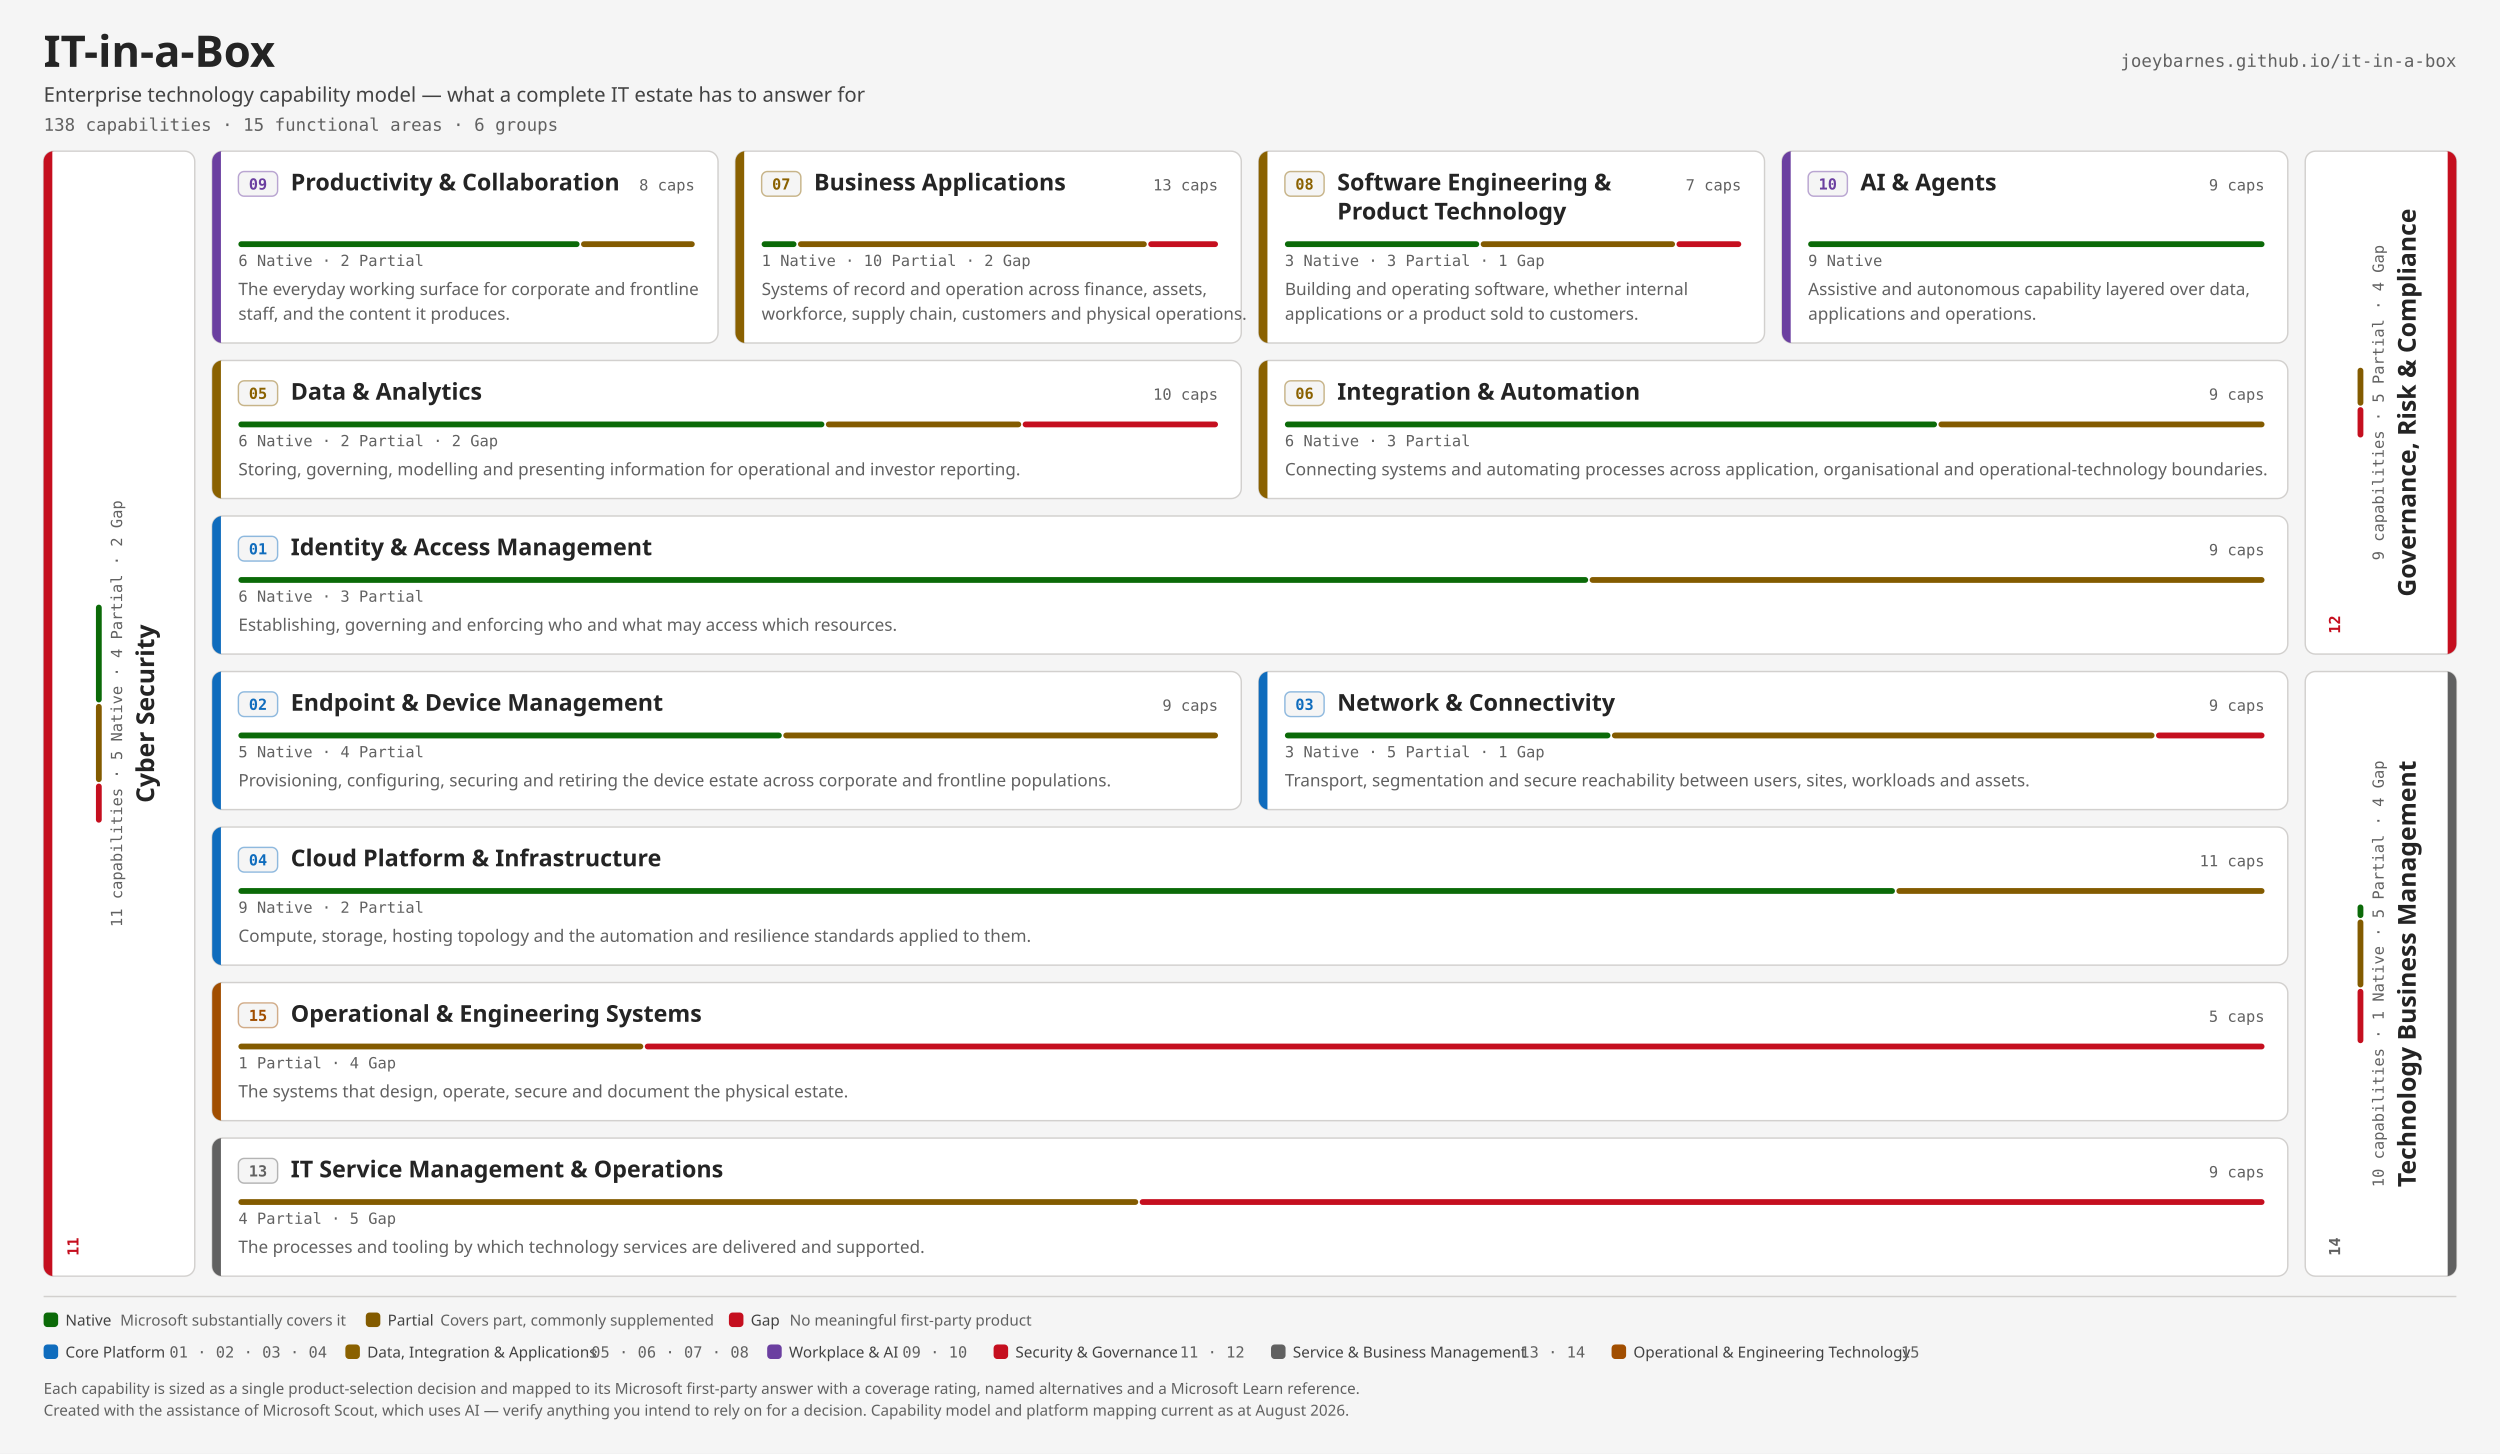
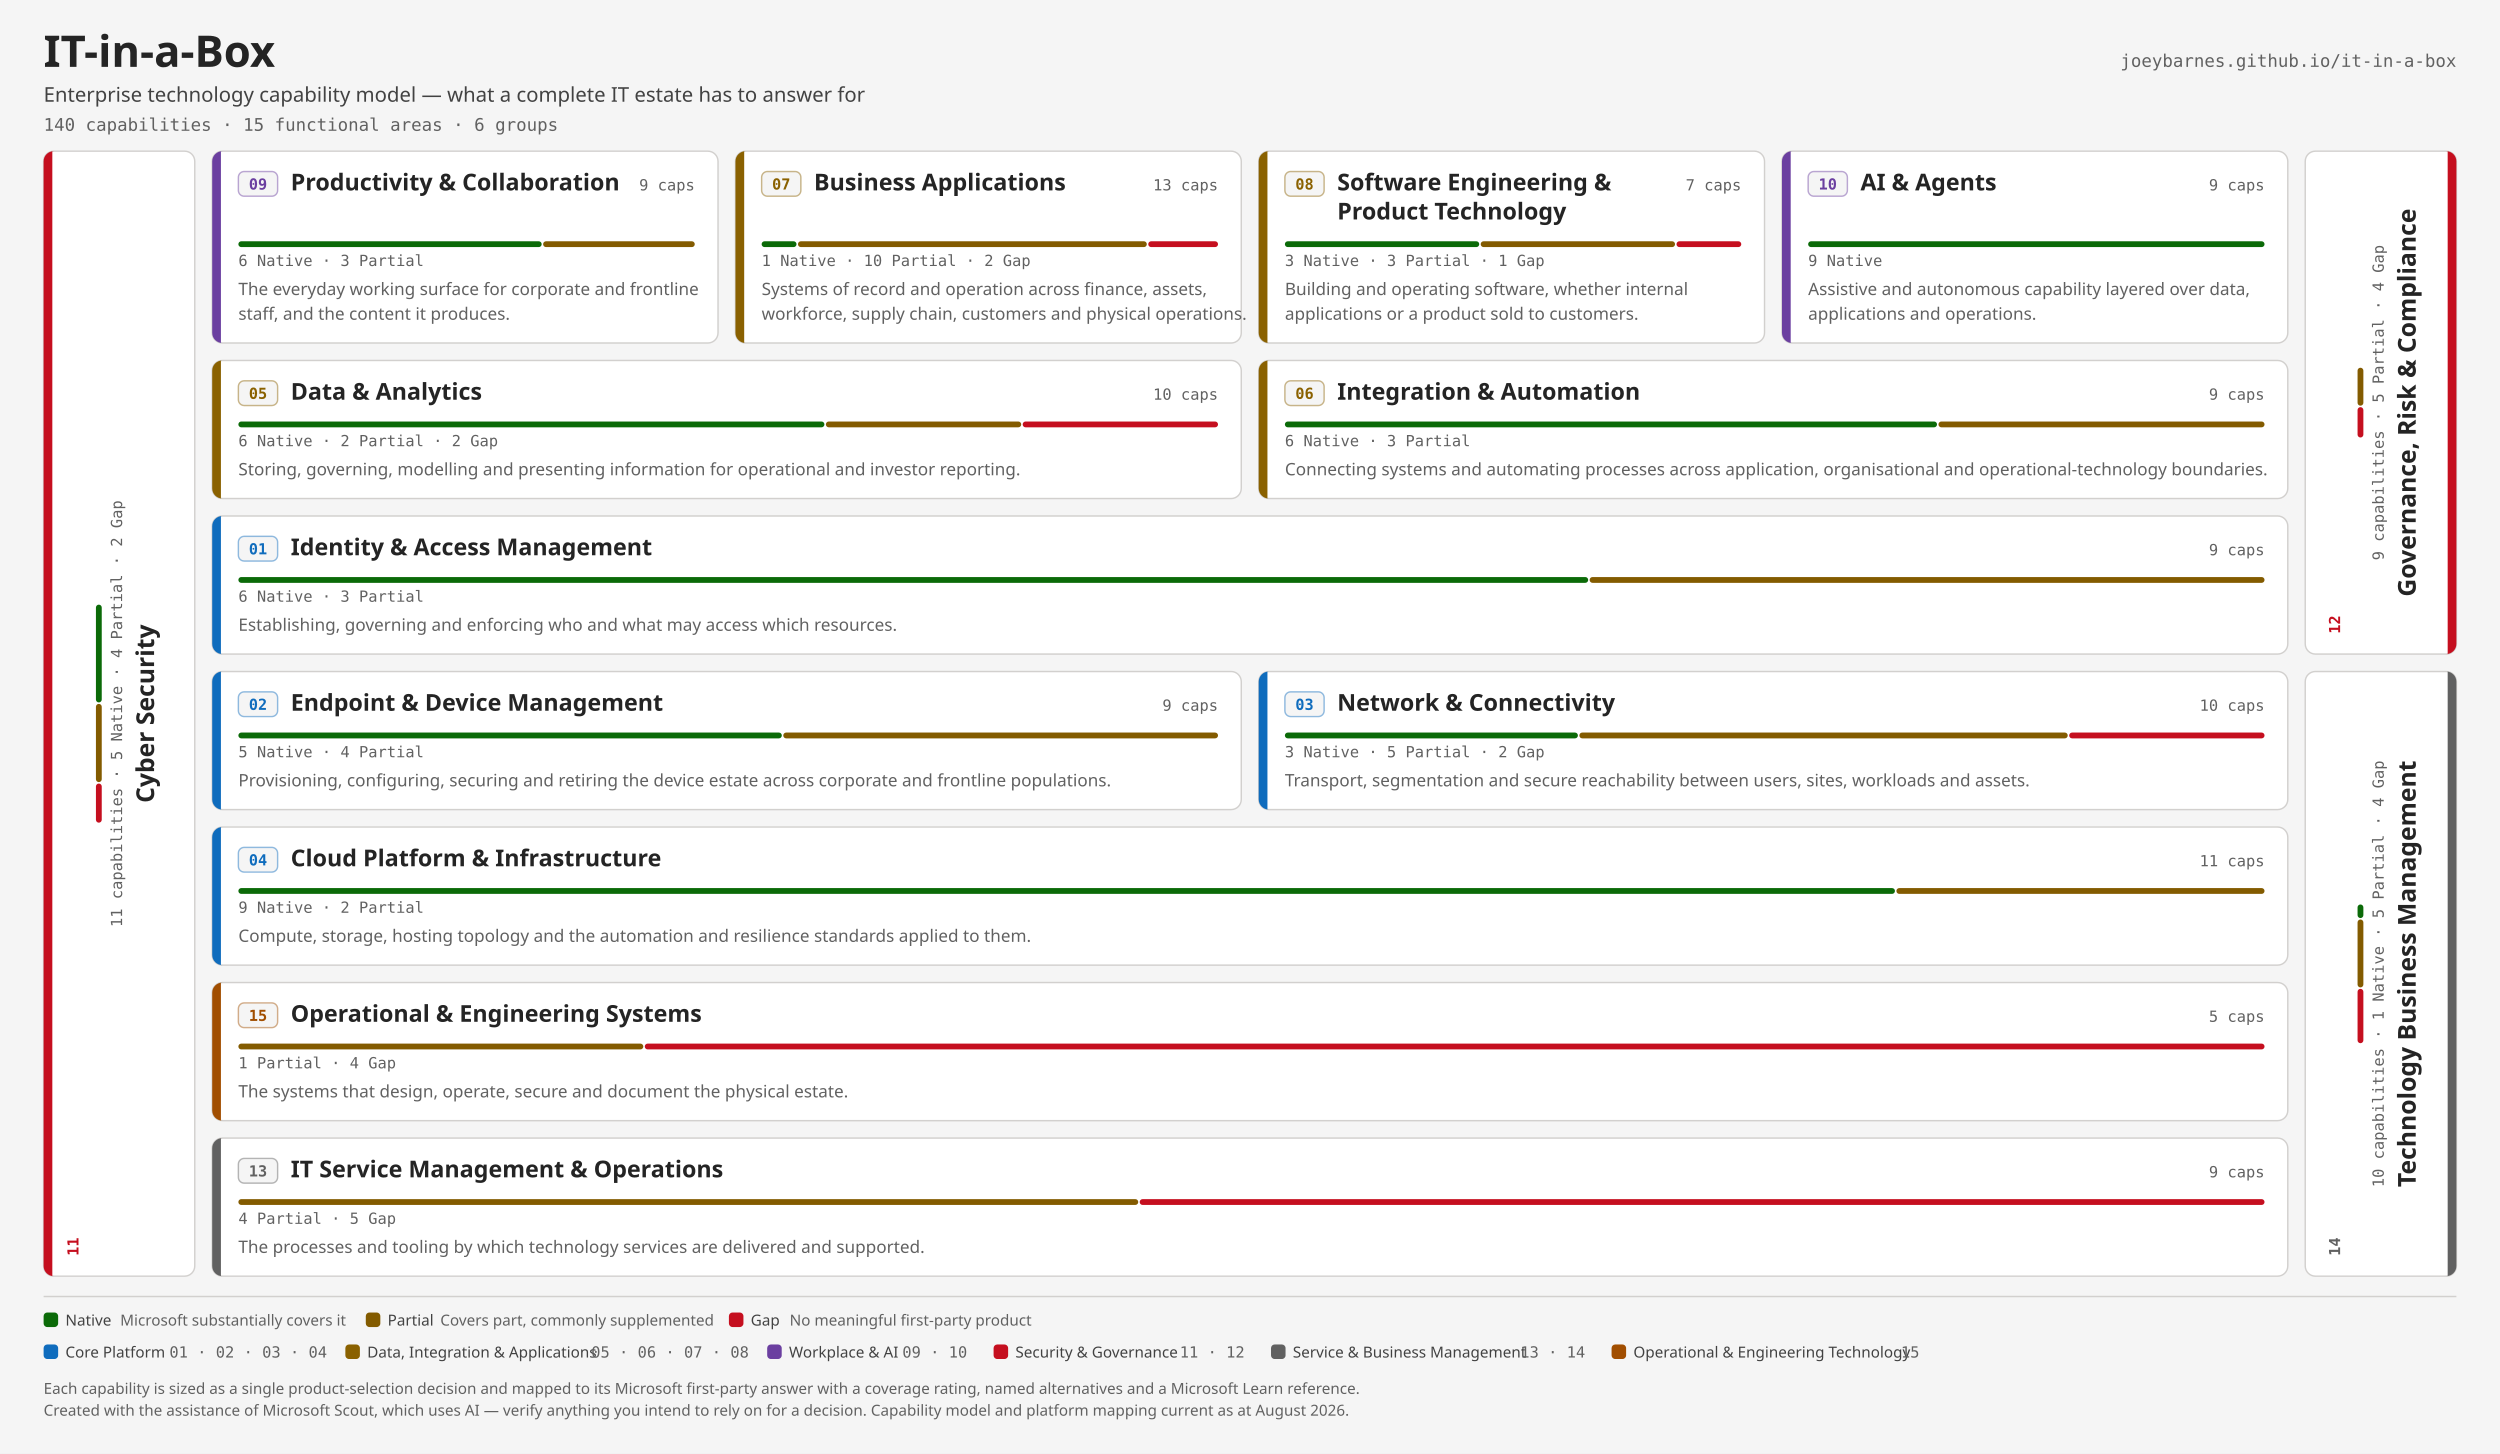
<svg xmlns="http://www.w3.org/2000/svg" width="1720" height="1000" viewBox="0 0 1720 1000">
  <rect width="1720" height="1000" fill="#f5f5f5" />
  <text x="30" y="46" font-family="'Segoe UI Variable Display','Segoe UI',system-ui,sans-serif" font-size="30" font-weight="700" fill="#242424">IT-in-a-Box</text>
  <text x="30" y="70" font-family="'Segoe UI Variable Display','Segoe UI',system-ui,sans-serif" font-size="14" font-weight="400" fill="#424242">Enterprise technology capability model — what a complete IT estate has to answer for</text>
-   <text x="30" y="90" font-family="Consolas,'Cascadia Mono',monospace" font-size="12" font-weight="400" fill="#616161">138 capabilities · 15 functional areas · 6 groups</text>
+   <text x="30" y="90" font-family="Consolas,'Cascadia Mono',monospace" font-size="12" font-weight="400" fill="#616161">140 capabilities · 15 functional areas · 6 groups</text>
  <text x="1690" y="46" font-family="Consolas,'Cascadia Mono',monospace" font-size="12" font-weight="400" fill="#616161" text-anchor="end">joeybarnes.github.io/it-in-a-box</text>
  <rect x="30" y="104" width="104" height="774" rx="7" fill="#ffffff" stroke="#d2d0ce" />
  <path d="M36 104 H37 A7 7 0 0 0 30 111 V871 A7 7 0 0 0 37 878 H36 Z" fill="#c50f1f" />
  <g transform="translate(106,491) rotate(-90)">
    <text x="0" y="0" font-family="'Segoe UI Variable Display','Segoe UI',system-ui,sans-serif" font-size="17" font-weight="700" fill="#242424" text-anchor="middle">Cyber Security</text>
  </g>
  <g transform="translate(84,491) rotate(-90)">
    <text x="0" y="0" font-family="Consolas,'Cascadia Mono',monospace" font-size="10.6" font-weight="400" fill="#616161" text-anchor="middle">11 capabilities · 5 Native · 4 Partial · 2 Gap</text>
  </g>
  <rect x="66" y="416" width="4" height="67.273" rx="2" fill="#0b6a08" />
  <rect x="66" y="484.273" width="4" height="53.818" rx="2" fill="#835b00" />
  <rect x="66" y="539.091" width="4" height="26.909" rx="2" fill="#c50f1f" />
  <g transform="translate(54,864) rotate(-90)">
    <text x="0" y="0" font-family="Consolas,'Cascadia Mono',monospace" font-size="10.5" font-weight="700" fill="#c50f1f" text-anchor="start">11</text>
  </g>
  <rect x="1586" y="104" width="104" height="346" rx="7" fill="#ffffff" stroke="#d2d0ce" />
  <path d="M1684 104 H1683 A7 7 0 0 1 1690 111 V443 A7 7 0 0 1 1683 450 H1684 Z" fill="#c50f1f" />
  <g transform="translate(1662,277) rotate(-90)">
    <text x="0" y="0" font-family="'Segoe UI Variable Display','Segoe UI',system-ui,sans-serif" font-size="17" font-weight="700" fill="#242424" text-anchor="middle">Governance, Risk &amp; Compliance</text>
  </g>
  <g transform="translate(1640,277) rotate(-90)">
    <text x="0" y="0" font-family="Consolas,'Cascadia Mono',monospace" font-size="10.6" font-weight="400" fill="#616161" text-anchor="middle">9 capabilities · 5 Partial · 4 Gap</text>
  </g>
  <rect x="1622" y="253" width="4" height="26.111" rx="2" fill="#835b00" />
  <rect x="1622" y="280.111" width="4" height="20.889" rx="2" fill="#c50f1f" />
  <g transform="translate(1610,436) rotate(-90)">
    <text x="0" y="0" font-family="Consolas,'Cascadia Mono',monospace" font-size="10.5" font-weight="700" fill="#c50f1f" text-anchor="start">12</text>
  </g>
  <rect x="1586" y="462" width="104" height="416" rx="7" fill="#ffffff" stroke="#d2d0ce" />
  <path d="M1684 462 H1683 A7 7 0 0 1 1690 469 V871 A7 7 0 0 1 1683 878 H1684 Z" fill="#616161" />
  <g transform="translate(1662,670) rotate(-90)">
    <text x="0" y="0" font-family="'Segoe UI Variable Display','Segoe UI',system-ui,sans-serif" font-size="17" font-weight="700" fill="#242424" text-anchor="middle">Technology Business Management</text>
  </g>
  <g transform="translate(1640,670) rotate(-90)">
    <text x="0" y="0" font-family="Consolas,'Cascadia Mono',monospace" font-size="10.6" font-weight="400" fill="#616161" text-anchor="middle">10 capabilities · 1 Native · 5 Partial · 4 Gap</text>
  </g>
  <rect x="1622" y="622.282" width="4" height="9.344" rx="2" fill="#0b6a08" />
  <rect x="1622" y="632.626" width="4" height="46.718" rx="2" fill="#835b00" />
  <rect x="1622" y="680.344" width="4" height="37.374" rx="2" fill="#c50f1f" />
  <g transform="translate(1610,864) rotate(-90)">
    <text x="0" y="0" font-family="Consolas,'Cascadia Mono',monospace" font-size="10.5" font-weight="700" fill="#616161" text-anchor="start">14</text>
  </g>
  <rect x="146" y="104" width="348" height="132" rx="7" fill="#ffffff" stroke="#d2d0ce" />
  <path d="M152 104 H153 A7 7 0 0 0 146 111 V229 A7 7 0 0 0 153 236 H152 Z" fill="#6b3fa0" />
  <rect x="164" y="118" width="27" height="17" rx="4" fill="#f5f5f5" stroke="#6b3fa0" stroke-opacity="0.45" />
  <text x="177.5" y="130.4" font-family="Consolas,'Cascadia Mono',monospace" font-size="10.5" font-weight="700" fill="#6b3fa0" text-anchor="middle">09</text>
-   <text x="478" y="131" font-family="Consolas,'Cascadia Mono',monospace" font-size="10.6" font-weight="400" fill="#616161" text-anchor="end">8 caps</text>
+   <text x="478" y="131" font-family="Consolas,'Cascadia Mono',monospace" font-size="10.6" font-weight="400" fill="#616161" text-anchor="end">9 caps</text>
  <text x="200" y="131" font-family="'Segoe UI Variable Display','Segoe UI',system-ui,sans-serif" font-size="16" font-weight="600" fill="#242424">Productivity &amp; Collaboration</text>
-   <rect x="164" y="166" width="234.75" height="4" rx="2" fill="#0b6a08" />
-   <rect x="399.75" y="166" width="78.25" height="4" rx="2" fill="#835b00" />
-   <text x="164" y="183" font-family="Consolas,'Cascadia Mono',monospace" font-size="10.6" font-weight="400" fill="#616161">6 Native · 2 Partial</text>
+   <rect x="164" y="166" width="208.667" height="4" rx="2" fill="#0b6a08" />
+   <rect x="373.667" y="166" width="104.333" height="4" rx="2" fill="#835b00" />
+   <text x="164" y="183" font-family="Consolas,'Cascadia Mono',monospace" font-size="10.6" font-weight="400" fill="#616161">6 Native · 3 Partial</text>
  <text x="164" y="203" font-family="'Segoe UI Variable Display','Segoe UI',system-ui,sans-serif" font-size="11.8" font-weight="400" fill="#616161">The everyday working surface for corporate and frontline</text>
  <text x="164" y="220" font-family="'Segoe UI Variable Display','Segoe UI',system-ui,sans-serif" font-size="11.8" font-weight="400" fill="#616161">staff, and the content it produces.</text>
  <rect x="506" y="104" width="348" height="132" rx="7" fill="#ffffff" stroke="#d2d0ce" />
  <path d="M512 104 H513 A7 7 0 0 0 506 111 V229 A7 7 0 0 0 513 236 H512 Z" fill="#8a6100" />
  <rect x="524" y="118" width="27" height="17" rx="4" fill="#f5f5f5" stroke="#8a6100" stroke-opacity="0.45" />
  <text x="537.5" y="130.4" font-family="Consolas,'Cascadia Mono',monospace" font-size="10.5" font-weight="700" fill="#8a6100" text-anchor="middle">07</text>
  <text x="838" y="131" font-family="Consolas,'Cascadia Mono',monospace" font-size="10.6" font-weight="400" fill="#616161" text-anchor="end">13 caps</text>
  <text x="560" y="131" font-family="'Segoe UI Variable Display','Segoe UI',system-ui,sans-serif" font-size="16" font-weight="600" fill="#242424">Business Applications</text>
  <rect x="524" y="166" width="24" height="4" rx="2" fill="#0b6a08" />
  <rect x="549" y="166" width="240" height="4" rx="2" fill="#835b00" />
  <rect x="790" y="166" width="48" height="4" rx="2" fill="#c50f1f" />
  <text x="524" y="183" font-family="Consolas,'Cascadia Mono',monospace" font-size="10.6" font-weight="400" fill="#616161">1 Native · 10 Partial · 2 Gap</text>
  <text x="524" y="203" font-family="'Segoe UI Variable Display','Segoe UI',system-ui,sans-serif" font-size="11.8" font-weight="400" fill="#616161">Systems of record and operation across finance, assets,</text>
  <text x="524" y="220" font-family="'Segoe UI Variable Display','Segoe UI',system-ui,sans-serif" font-size="11.8" font-weight="400" fill="#616161">workforce, supply chain, customers and physical operations.</text>
  <rect x="866" y="104" width="348" height="132" rx="7" fill="#ffffff" stroke="#d2d0ce" />
  <path d="M872 104 H873 A7 7 0 0 0 866 111 V229 A7 7 0 0 0 873 236 H872 Z" fill="#8a6100" />
  <rect x="884" y="118" width="27" height="17" rx="4" fill="#f5f5f5" stroke="#8a6100" stroke-opacity="0.45" />
  <text x="897.5" y="130.4" font-family="Consolas,'Cascadia Mono',monospace" font-size="10.5" font-weight="700" fill="#8a6100" text-anchor="middle">08</text>
  <text x="1198" y="131" font-family="Consolas,'Cascadia Mono',monospace" font-size="10.6" font-weight="400" fill="#616161" text-anchor="end">7 caps</text>
  <text x="920" y="131" font-family="'Segoe UI Variable Display','Segoe UI',system-ui,sans-serif" font-size="16" font-weight="600" fill="#242424">Software Engineering &amp;</text>
  <text x="920" y="151" font-family="'Segoe UI Variable Display','Segoe UI',system-ui,sans-serif" font-size="16" font-weight="600" fill="#242424">Product Technology</text>
  <rect x="884" y="166" width="133.714" height="4" rx="2" fill="#0b6a08" />
  <rect x="1018.714" y="166" width="133.714" height="4" rx="2" fill="#835b00" />
  <rect x="1153.429" y="166" width="44.571" height="4" rx="2" fill="#c50f1f" />
  <text x="884" y="183" font-family="Consolas,'Cascadia Mono',monospace" font-size="10.6" font-weight="400" fill="#616161">3 Native · 3 Partial · 1 Gap</text>
  <text x="884" y="203" font-family="'Segoe UI Variable Display','Segoe UI',system-ui,sans-serif" font-size="11.8" font-weight="400" fill="#616161">Building and operating software, whether internal</text>
  <text x="884" y="220" font-family="'Segoe UI Variable Display','Segoe UI',system-ui,sans-serif" font-size="11.8" font-weight="400" fill="#616161">applications or a product sold to customers.</text>
  <rect x="1226" y="104" width="348" height="132" rx="7" fill="#ffffff" stroke="#d2d0ce" />
  <path d="M1232 104 H1233 A7 7 0 0 0 1226 111 V229 A7 7 0 0 0 1233 236 H1232 Z" fill="#6b3fa0" />
  <rect x="1244" y="118" width="27" height="17" rx="4" fill="#f5f5f5" stroke="#6b3fa0" stroke-opacity="0.45" />
  <text x="1257.5" y="130.4" font-family="Consolas,'Cascadia Mono',monospace" font-size="10.5" font-weight="700" fill="#6b3fa0" text-anchor="middle">10</text>
  <text x="1558" y="131" font-family="Consolas,'Cascadia Mono',monospace" font-size="10.6" font-weight="400" fill="#616161" text-anchor="end">9 caps</text>
  <text x="1280" y="131" font-family="'Segoe UI Variable Display','Segoe UI',system-ui,sans-serif" font-size="16" font-weight="600" fill="#242424">AI &amp; Agents</text>
  <rect x="1244" y="166" width="314" height="4" rx="2" fill="#0b6a08" />
  <text x="1244" y="183" font-family="Consolas,'Cascadia Mono',monospace" font-size="10.6" font-weight="400" fill="#616161">9 Native</text>
  <text x="1244" y="203" font-family="'Segoe UI Variable Display','Segoe UI',system-ui,sans-serif" font-size="11.8" font-weight="400" fill="#616161">Assistive and autonomous capability layered over data,</text>
  <text x="1244" y="220" font-family="'Segoe UI Variable Display','Segoe UI',system-ui,sans-serif" font-size="11.8" font-weight="400" fill="#616161">applications and operations.</text>
  <rect x="146" y="248" width="708" height="95" rx="7" fill="#ffffff" stroke="#d2d0ce" />
  <path d="M152 248 H153 A7 7 0 0 0 146 255 V336 A7 7 0 0 0 153 343 H152 Z" fill="#8a6100" />
  <rect x="164" y="262" width="27" height="17" rx="4" fill="#f5f5f5" stroke="#8a6100" stroke-opacity="0.45" />
  <text x="177.5" y="274.4" font-family="Consolas,'Cascadia Mono',monospace" font-size="10.5" font-weight="700" fill="#8a6100" text-anchor="middle">05</text>
  <text x="838" y="275" font-family="Consolas,'Cascadia Mono',monospace" font-size="10.6" font-weight="400" fill="#616161" text-anchor="end">10 caps</text>
  <text x="200" y="275" font-family="'Segoe UI Variable Display','Segoe UI',system-ui,sans-serif" font-size="16" font-weight="600" fill="#242424">Data &amp; Analytics</text>
  <rect x="164" y="290" width="403.2" height="4" rx="2" fill="#0b6a08" />
  <rect x="568.2" y="290" width="134.4" height="4" rx="2" fill="#835b00" />
  <rect x="703.6" y="290" width="134.4" height="4" rx="2" fill="#c50f1f" />
  <text x="164" y="307" font-family="Consolas,'Cascadia Mono',monospace" font-size="10.6" font-weight="400" fill="#616161">6 Native · 2 Partial · 2 Gap</text>
  <text x="164" y="327" font-family="'Segoe UI Variable Display','Segoe UI',system-ui,sans-serif" font-size="11.8" font-weight="400" fill="#616161">Storing, governing, modelling and presenting information for operational and investor reporting.</text>
  <rect x="866" y="248" width="708" height="95" rx="7" fill="#ffffff" stroke="#d2d0ce" />
  <path d="M872 248 H873 A7 7 0 0 0 866 255 V336 A7 7 0 0 0 873 343 H872 Z" fill="#8a6100" />
  <rect x="884" y="262" width="27" height="17" rx="4" fill="#f5f5f5" stroke="#8a6100" stroke-opacity="0.45" />
  <text x="897.5" y="274.4" font-family="Consolas,'Cascadia Mono',monospace" font-size="10.5" font-weight="700" fill="#8a6100" text-anchor="middle">06</text>
  <text x="1558" y="275" font-family="Consolas,'Cascadia Mono',monospace" font-size="10.6" font-weight="400" fill="#616161" text-anchor="end">9 caps</text>
  <text x="920" y="275" font-family="'Segoe UI Variable Display','Segoe UI',system-ui,sans-serif" font-size="16" font-weight="600" fill="#242424">Integration &amp; Automation</text>
  <rect x="884" y="290" width="448.667" height="4" rx="2" fill="#0b6a08" />
  <rect x="1333.667" y="290" width="224.333" height="4" rx="2" fill="#835b00" />
  <text x="884" y="307" font-family="Consolas,'Cascadia Mono',monospace" font-size="10.6" font-weight="400" fill="#616161">6 Native · 3 Partial</text>
  <text x="884" y="327" font-family="'Segoe UI Variable Display','Segoe UI',system-ui,sans-serif" font-size="11.8" font-weight="400" fill="#616161">Connecting systems and automating processes across application, organisational and operational-technology boundaries.</text>
  <rect x="146" y="355" width="1428" height="95" rx="7" fill="#ffffff" stroke="#d2d0ce" />
  <path d="M152 355 H153 A7 7 0 0 0 146 362 V443 A7 7 0 0 0 153 450 H152 Z" fill="#0f6cbd" />
  <rect x="164" y="369" width="27" height="17" rx="4" fill="#f5f5f5" stroke="#0f6cbd" stroke-opacity="0.45" />
  <text x="177.5" y="381.4" font-family="Consolas,'Cascadia Mono',monospace" font-size="10.5" font-weight="700" fill="#0f6cbd" text-anchor="middle">01</text>
  <text x="1558" y="382" font-family="Consolas,'Cascadia Mono',monospace" font-size="10.6" font-weight="400" fill="#616161" text-anchor="end">9 caps</text>
  <text x="200" y="382" font-family="'Segoe UI Variable Display','Segoe UI',system-ui,sans-serif" font-size="16" font-weight="600" fill="#242424">Identity &amp; Access Management</text>
  <rect x="164" y="397" width="928.667" height="4" rx="2" fill="#0b6a08" />
  <rect x="1093.667" y="397" width="464.333" height="4" rx="2" fill="#835b00" />
  <text x="164" y="414" font-family="Consolas,'Cascadia Mono',monospace" font-size="10.6" font-weight="400" fill="#616161">6 Native · 3 Partial</text>
  <text x="164" y="434" font-family="'Segoe UI Variable Display','Segoe UI',system-ui,sans-serif" font-size="11.8" font-weight="400" fill="#616161">Establishing, governing and enforcing who and what may access which resources.</text>
  <rect x="146" y="462" width="708" height="95" rx="7" fill="#ffffff" stroke="#d2d0ce" />
  <path d="M152 462 H153 A7 7 0 0 0 146 469 V550 A7 7 0 0 0 153 557 H152 Z" fill="#0f6cbd" />
  <rect x="164" y="476" width="27" height="17" rx="4" fill="#f5f5f5" stroke="#0f6cbd" stroke-opacity="0.45" />
  <text x="177.5" y="488.4" font-family="Consolas,'Cascadia Mono',monospace" font-size="10.5" font-weight="700" fill="#0f6cbd" text-anchor="middle">02</text>
  <text x="838" y="489" font-family="Consolas,'Cascadia Mono',monospace" font-size="10.6" font-weight="400" fill="#616161" text-anchor="end">9 caps</text>
  <text x="200" y="489" font-family="'Segoe UI Variable Display','Segoe UI',system-ui,sans-serif" font-size="16" font-weight="600" fill="#242424">Endpoint &amp; Device Management</text>
  <rect x="164" y="504" width="373.889" height="4" rx="2" fill="#0b6a08" />
  <rect x="538.889" y="504" width="299.111" height="4" rx="2" fill="#835b00" />
  <text x="164" y="521" font-family="Consolas,'Cascadia Mono',monospace" font-size="10.6" font-weight="400" fill="#616161">5 Native · 4 Partial</text>
  <text x="164" y="541" font-family="'Segoe UI Variable Display','Segoe UI',system-ui,sans-serif" font-size="11.8" font-weight="400" fill="#616161">Provisioning, configuring, securing and retiring the device estate across corporate and frontline populations.</text>
  <rect x="866" y="462" width="708" height="95" rx="7" fill="#ffffff" stroke="#d2d0ce" />
  <path d="M872 462 H873 A7 7 0 0 0 866 469 V550 A7 7 0 0 0 873 557 H872 Z" fill="#0f6cbd" />
  <rect x="884" y="476" width="27" height="17" rx="4" fill="#f5f5f5" stroke="#0f6cbd" stroke-opacity="0.45" />
  <text x="897.5" y="488.4" font-family="Consolas,'Cascadia Mono',monospace" font-size="10.5" font-weight="700" fill="#0f6cbd" text-anchor="middle">03</text>
-   <text x="1558" y="489" font-family="Consolas,'Cascadia Mono',monospace" font-size="10.6" font-weight="400" fill="#616161" text-anchor="end">9 caps</text>
+   <text x="1558" y="489" font-family="Consolas,'Cascadia Mono',monospace" font-size="10.6" font-weight="400" fill="#616161" text-anchor="end">10 caps</text>
  <text x="920" y="489" font-family="'Segoe UI Variable Display','Segoe UI',system-ui,sans-serif" font-size="16" font-weight="600" fill="#242424">Network &amp; Connectivity</text>
-   <rect x="884" y="504" width="224" height="4" rx="2" fill="#0b6a08" />
-   <rect x="1109" y="504" width="373.333" height="4" rx="2" fill="#835b00" />
-   <rect x="1483.333" y="504" width="74.667" height="4" rx="2" fill="#c50f1f" />
-   <text x="884" y="521" font-family="Consolas,'Cascadia Mono',monospace" font-size="10.6" font-weight="400" fill="#616161">3 Native · 5 Partial · 1 Gap</text>
+   <rect x="884" y="504" width="201.6" height="4" rx="2" fill="#0b6a08" />
+   <rect x="1086.6" y="504" width="336" height="4" rx="2" fill="#835b00" />
+   <rect x="1423.6" y="504" width="134.4" height="4" rx="2" fill="#c50f1f" />
+   <text x="884" y="521" font-family="Consolas,'Cascadia Mono',monospace" font-size="10.6" font-weight="400" fill="#616161">3 Native · 5 Partial · 2 Gap</text>
  <text x="884" y="541" font-family="'Segoe UI Variable Display','Segoe UI',system-ui,sans-serif" font-size="11.8" font-weight="400" fill="#616161">Transport, segmentation and secure reachability between users, sites, workloads and assets.</text>
  <rect x="146" y="569" width="1428" height="95" rx="7" fill="#ffffff" stroke="#d2d0ce" />
  <path d="M152 569 H153 A7 7 0 0 0 146 576 V657 A7 7 0 0 0 153 664 H152 Z" fill="#0f6cbd" />
  <rect x="164" y="583" width="27" height="17" rx="4" fill="#f5f5f5" stroke="#0f6cbd" stroke-opacity="0.45" />
  <text x="177.5" y="595.4" font-family="Consolas,'Cascadia Mono',monospace" font-size="10.5" font-weight="700" fill="#0f6cbd" text-anchor="middle">04</text>
  <text x="1558" y="596" font-family="Consolas,'Cascadia Mono',monospace" font-size="10.6" font-weight="400" fill="#616161" text-anchor="end">11 caps</text>
  <text x="200" y="596" font-family="'Segoe UI Variable Display','Segoe UI',system-ui,sans-serif" font-size="16" font-weight="600" fill="#242424">Cloud Platform &amp; Infrastructure</text>
  <rect x="164" y="611" width="1139.727" height="4" rx="2" fill="#0b6a08" />
  <rect x="1304.727" y="611" width="253.273" height="4" rx="2" fill="#835b00" />
  <text x="164" y="628" font-family="Consolas,'Cascadia Mono',monospace" font-size="10.6" font-weight="400" fill="#616161">9 Native · 2 Partial</text>
  <text x="164" y="648" font-family="'Segoe UI Variable Display','Segoe UI',system-ui,sans-serif" font-size="11.8" font-weight="400" fill="#616161">Compute, storage, hosting topology and the automation and resilience standards applied to them.</text>
  <rect x="146" y="676" width="1428" height="95" rx="7" fill="#ffffff" stroke="#d2d0ce" />
  <path d="M152 676 H153 A7 7 0 0 0 146 683 V764 A7 7 0 0 0 153 771 H152 Z" fill="#a14e00" />
  <rect x="164" y="690" width="27" height="17" rx="4" fill="#f5f5f5" stroke="#a14e00" stroke-opacity="0.45" />
  <text x="177.5" y="702.4" font-family="Consolas,'Cascadia Mono',monospace" font-size="10.5" font-weight="700" fill="#a14e00" text-anchor="middle">15</text>
  <text x="1558" y="703" font-family="Consolas,'Cascadia Mono',monospace" font-size="10.6" font-weight="400" fill="#616161" text-anchor="end">5 caps</text>
  <text x="200" y="703" font-family="'Segoe UI Variable Display','Segoe UI',system-ui,sans-serif" font-size="16" font-weight="600" fill="#242424">Operational &amp; Engineering Systems</text>
  <rect x="164" y="718" width="278.6" height="4" rx="2" fill="#835b00" />
  <rect x="443.6" y="718" width="1114.4" height="4" rx="2" fill="#c50f1f" />
  <text x="164" y="735" font-family="Consolas,'Cascadia Mono',monospace" font-size="10.6" font-weight="400" fill="#616161">1 Partial · 4 Gap</text>
  <text x="164" y="755" font-family="'Segoe UI Variable Display','Segoe UI',system-ui,sans-serif" font-size="11.8" font-weight="400" fill="#616161">The systems that design, operate, secure and document the physical estate.</text>
  <rect x="146" y="783" width="1428" height="95" rx="7" fill="#ffffff" stroke="#d2d0ce" />
  <path d="M152 783 H153 A7 7 0 0 0 146 790 V871 A7 7 0 0 0 153 878 H152 Z" fill="#616161" />
  <rect x="164" y="797" width="27" height="17" rx="4" fill="#f5f5f5" stroke="#616161" stroke-opacity="0.45" />
  <text x="177.5" y="809.4" font-family="Consolas,'Cascadia Mono',monospace" font-size="10.5" font-weight="700" fill="#616161" text-anchor="middle">13</text>
  <text x="1558" y="810" font-family="Consolas,'Cascadia Mono',monospace" font-size="10.6" font-weight="400" fill="#616161" text-anchor="end">9 caps</text>
  <text x="200" y="810" font-family="'Segoe UI Variable Display','Segoe UI',system-ui,sans-serif" font-size="16" font-weight="600" fill="#242424">IT Service Management &amp; Operations</text>
  <rect x="164" y="825" width="619.111" height="4" rx="2" fill="#835b00" />
  <rect x="784.111" y="825" width="773.889" height="4" rx="2" fill="#c50f1f" />
  <text x="164" y="842" font-family="Consolas,'Cascadia Mono',monospace" font-size="10.6" font-weight="400" fill="#616161">4 Partial · 5 Gap</text>
  <text x="164" y="862" font-family="'Segoe UI Variable Display','Segoe UI',system-ui,sans-serif" font-size="11.8" font-weight="400" fill="#616161">The processes and tooling by which technology services are delivered and supported.</text>
  <line x1="30" y1="892" x2="1690" y2="892" stroke="#d2d0ce" />
  <rect x="30" y="903" width="10" height="10" rx="2.5" fill="#0b6a08" />
  <text x="45" y="912" font-family="'Segoe UI Variable Display','Segoe UI',system-ui,sans-serif" font-size="10.5" font-weight="400" fill="#424242">Native</text>
  <text x="82.68" y="912" font-family="'Segoe UI Variable Display','Segoe UI',system-ui,sans-serif" font-size="10.5" font-weight="400" fill="#616161">Microsoft substantially covers it</text>
  <rect x="251.665" y="903" width="10" height="10" rx="2.5" fill="#835b00" />
  <text x="266.665" y="912" font-family="'Segoe UI Variable Display','Segoe UI',system-ui,sans-serif" font-size="10.5" font-weight="400" fill="#424242">Partial</text>
  <text x="302.919" y="912" font-family="'Segoe UI Variable Display','Segoe UI',system-ui,sans-serif" font-size="10.5" font-weight="400" fill="#616161">Covers part, commonly supplemented</text>
  <rect x="501.486" y="903" width="10" height="10" rx="2.5" fill="#c50f1f" />
  <text x="516.486" y="912" font-family="'Segoe UI Variable Display','Segoe UI',system-ui,sans-serif" font-size="10.5" font-weight="400" fill="#424242">Gap</text>
  <text x="543.251" y="912" font-family="'Segoe UI Variable Display','Segoe UI',system-ui,sans-serif" font-size="10.5" font-weight="400" fill="#616161">No meaningful first-party product</text>
  <rect x="30" y="925" width="10" height="10" rx="2.5" fill="#0f6cbd" />
  <text x="45" y="934" font-family="'Segoe UI Variable Display','Segoe UI',system-ui,sans-serif" font-size="10.5" font-weight="400" fill="#424242">Core Platform</text>
  <text x="116.533" y="934" font-family="Consolas,'Cascadia Mono',monospace" font-size="10.6" font-weight="400" fill="#616161">01 · 02 · 03 · 04</text>
  <rect x="237.608" y="925" width="10" height="10" rx="2.5" fill="#8a6100" />
  <text x="252.608" y="934" font-family="'Segoe UI Variable Display','Segoe UI',system-ui,sans-serif" font-size="10.5" font-weight="400" fill="#424242">Data, Integration &amp; Applications</text>
  <text x="406.746" y="934" font-family="Consolas,'Cascadia Mono',monospace" font-size="10.6" font-weight="400" fill="#616161">05 · 06 · 07 · 08</text>
  <rect x="527.821" y="925" width="10" height="10" rx="2.5" fill="#6b3fa0" />
  <text x="542.821" y="934" font-family="'Segoe UI Variable Display','Segoe UI',system-ui,sans-serif" font-size="10.5" font-weight="400" fill="#424242">Workplace &amp; AI</text>
  <text x="620.793" y="934" font-family="Consolas,'Cascadia Mono',monospace" font-size="10.6" font-weight="400" fill="#616161">09 · 10</text>
  <rect x="683.589" y="925" width="10" height="10" rx="2.5" fill="#c50f1f" />
  <text x="698.589" y="934" font-family="'Segoe UI Variable Display','Segoe UI',system-ui,sans-serif" font-size="10.5" font-weight="400" fill="#424242">Security &amp; Governance</text>
  <text x="811.66" y="934" font-family="Consolas,'Cascadia Mono',monospace" font-size="10.6" font-weight="400" fill="#616161">11 · 12</text>
  <rect x="874.456" y="925" width="10" height="10" rx="2.5" fill="#616161" />
  <text x="889.456" y="934" font-family="'Segoe UI Variable Display','Segoe UI',system-ui,sans-serif" font-size="10.5" font-weight="400" fill="#424242">Service &amp; Business Management</text>
  <text x="1045.968" y="934" font-family="Consolas,'Cascadia Mono',monospace" font-size="10.6" font-weight="400" fill="#616161">13 · 14</text>
  <rect x="1108.764" y="925" width="10" height="10" rx="2.5" fill="#a14e00" />
  <text x="1123.764" y="934" font-family="'Segoe UI Variable Display','Segoe UI',system-ui,sans-serif" font-size="10.5" font-weight="400" fill="#424242">Operational &amp; Engineering Technology</text>
  <text x="1307.838" y="934" font-family="Consolas,'Cascadia Mono',monospace" font-size="10.6" font-weight="400" fill="#616161">15</text>
  <text x="30" y="959" font-family="'Segoe UI Variable Display','Segoe UI',system-ui,sans-serif" font-size="10.5" font-weight="400" fill="#616161">Each capability is sized as a single product-selection decision and mapped to its Microsoft first-party answer with a coverage rating, named alternatives and a Microsoft Learn reference.</text>
  <text x="30" y="974" font-family="'Segoe UI Variable Display','Segoe UI',system-ui,sans-serif" font-size="10.5" font-weight="400" fill="#616161">Created with the assistance of Microsoft Scout, which uses AI — verify anything you intend to rely on for a decision. Capability model and platform mapping current as at August 2026.</text>
</svg>
